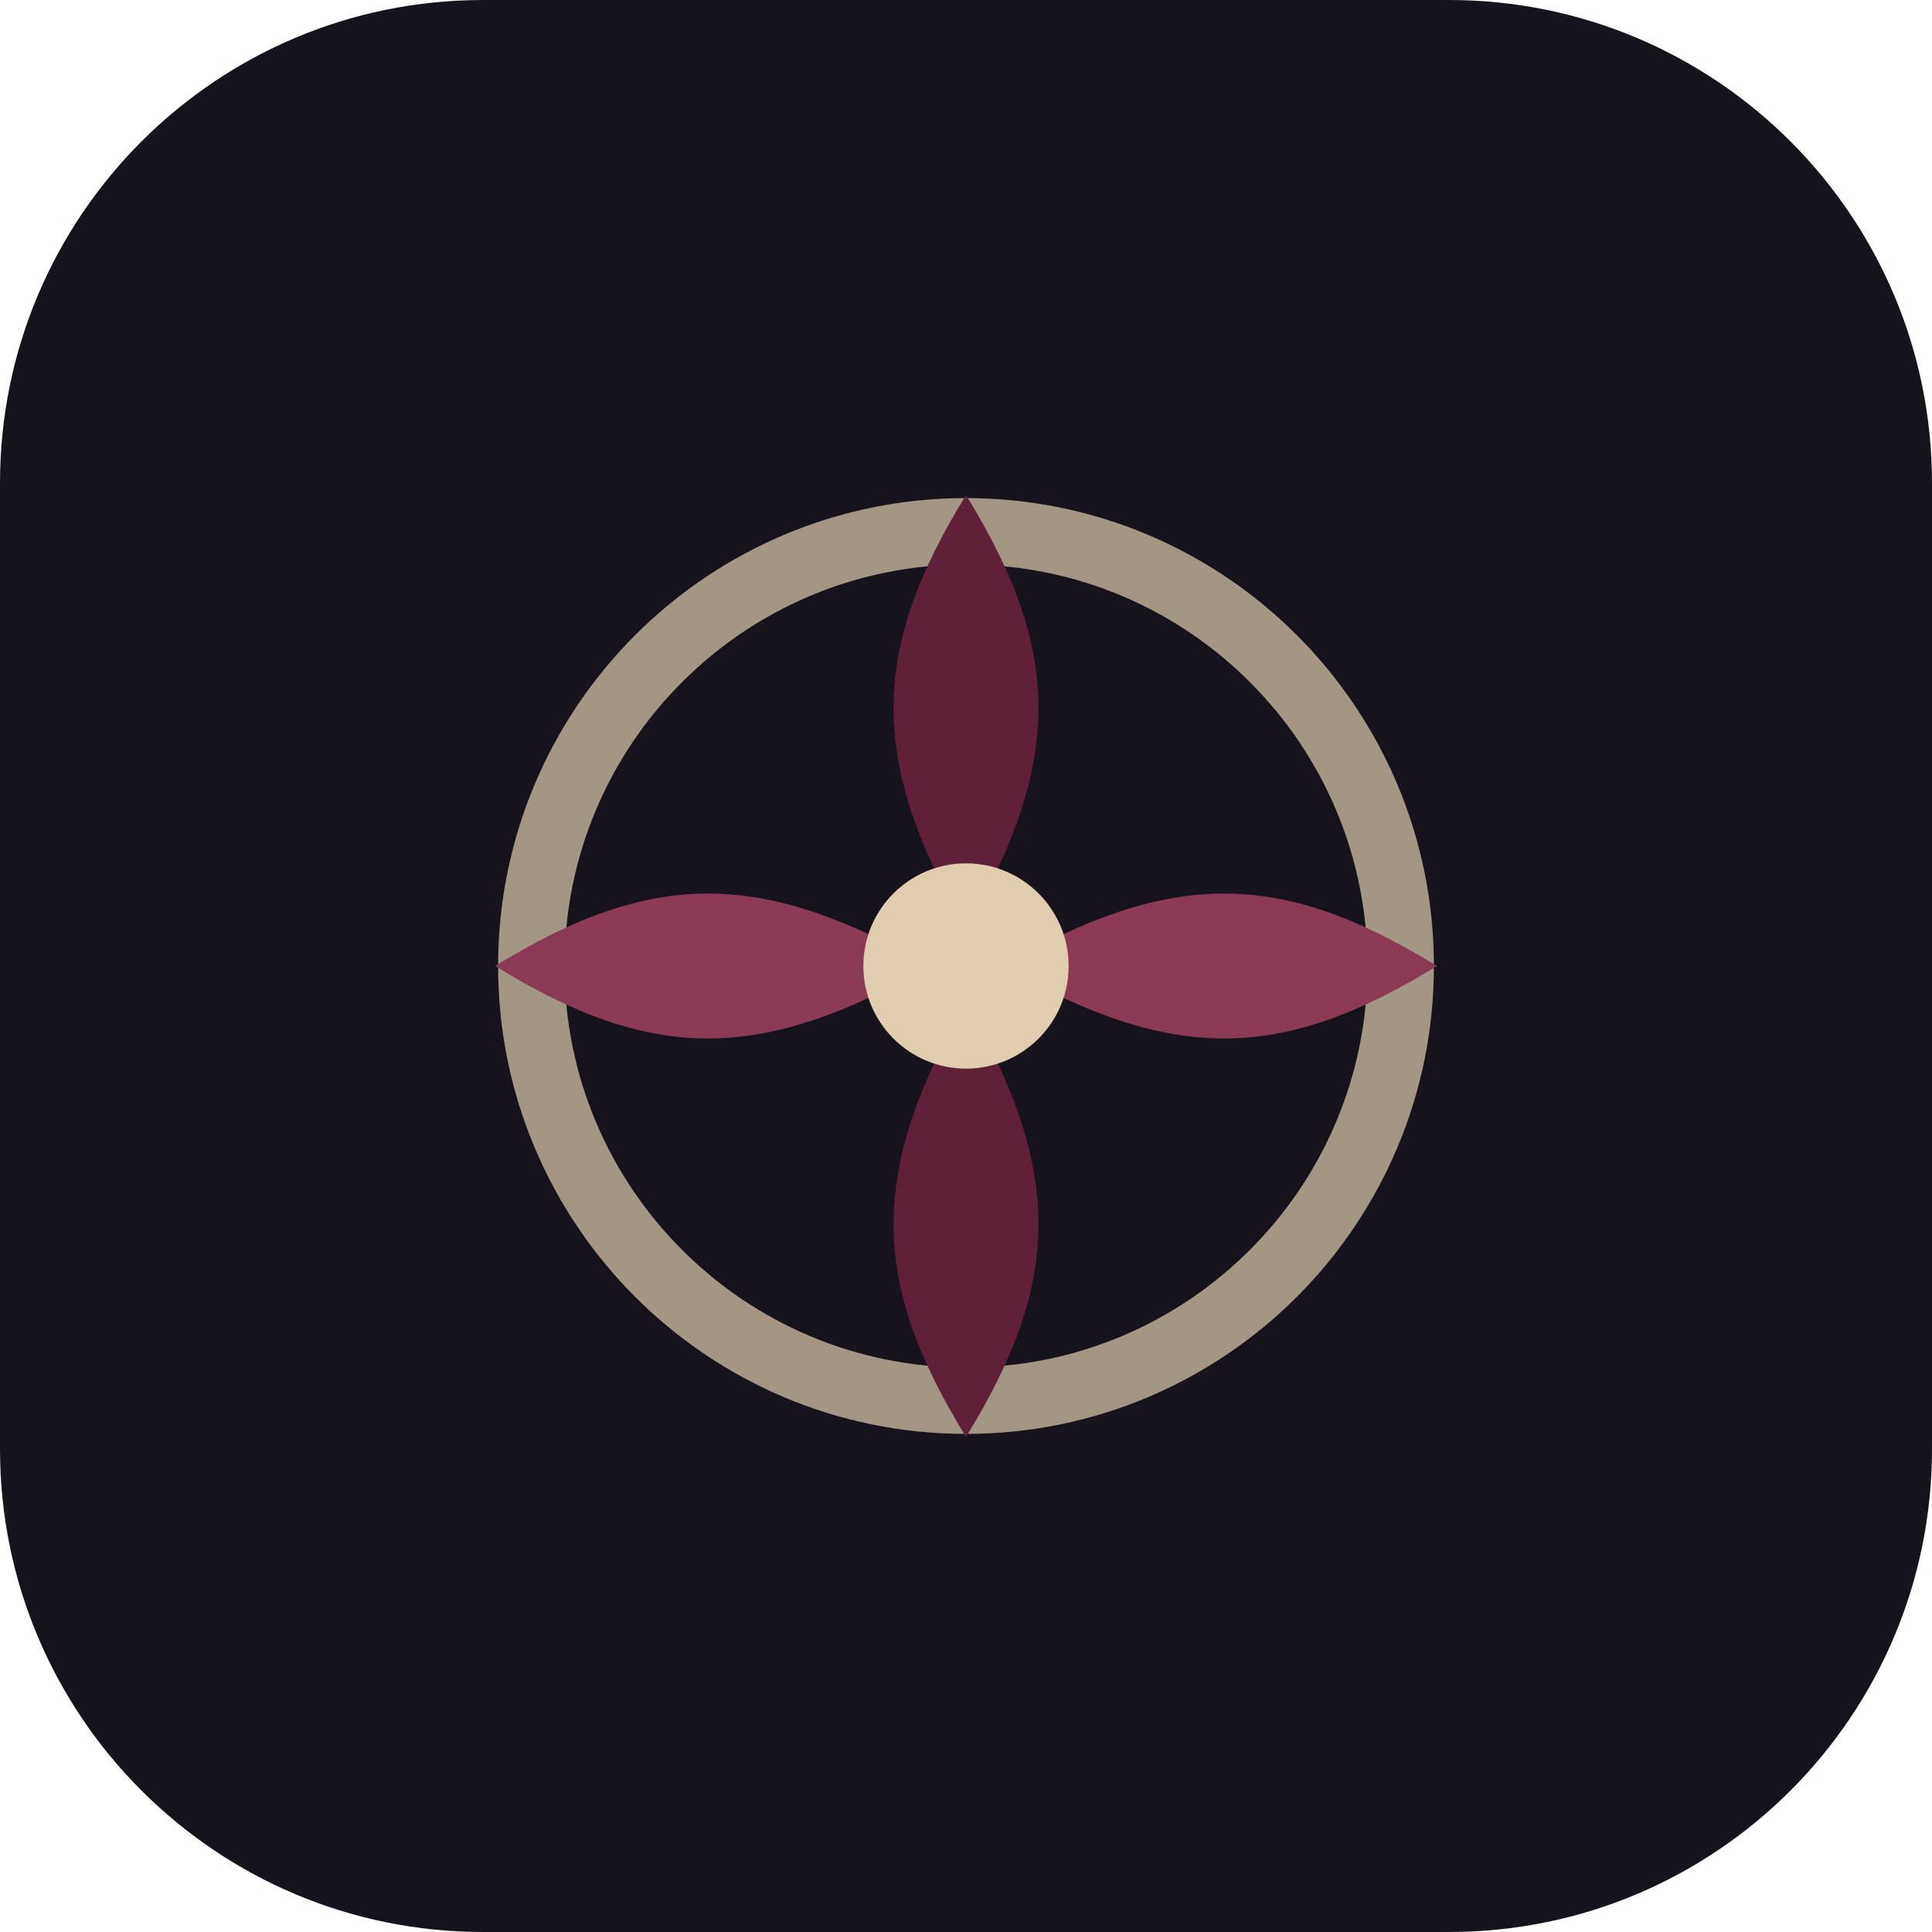
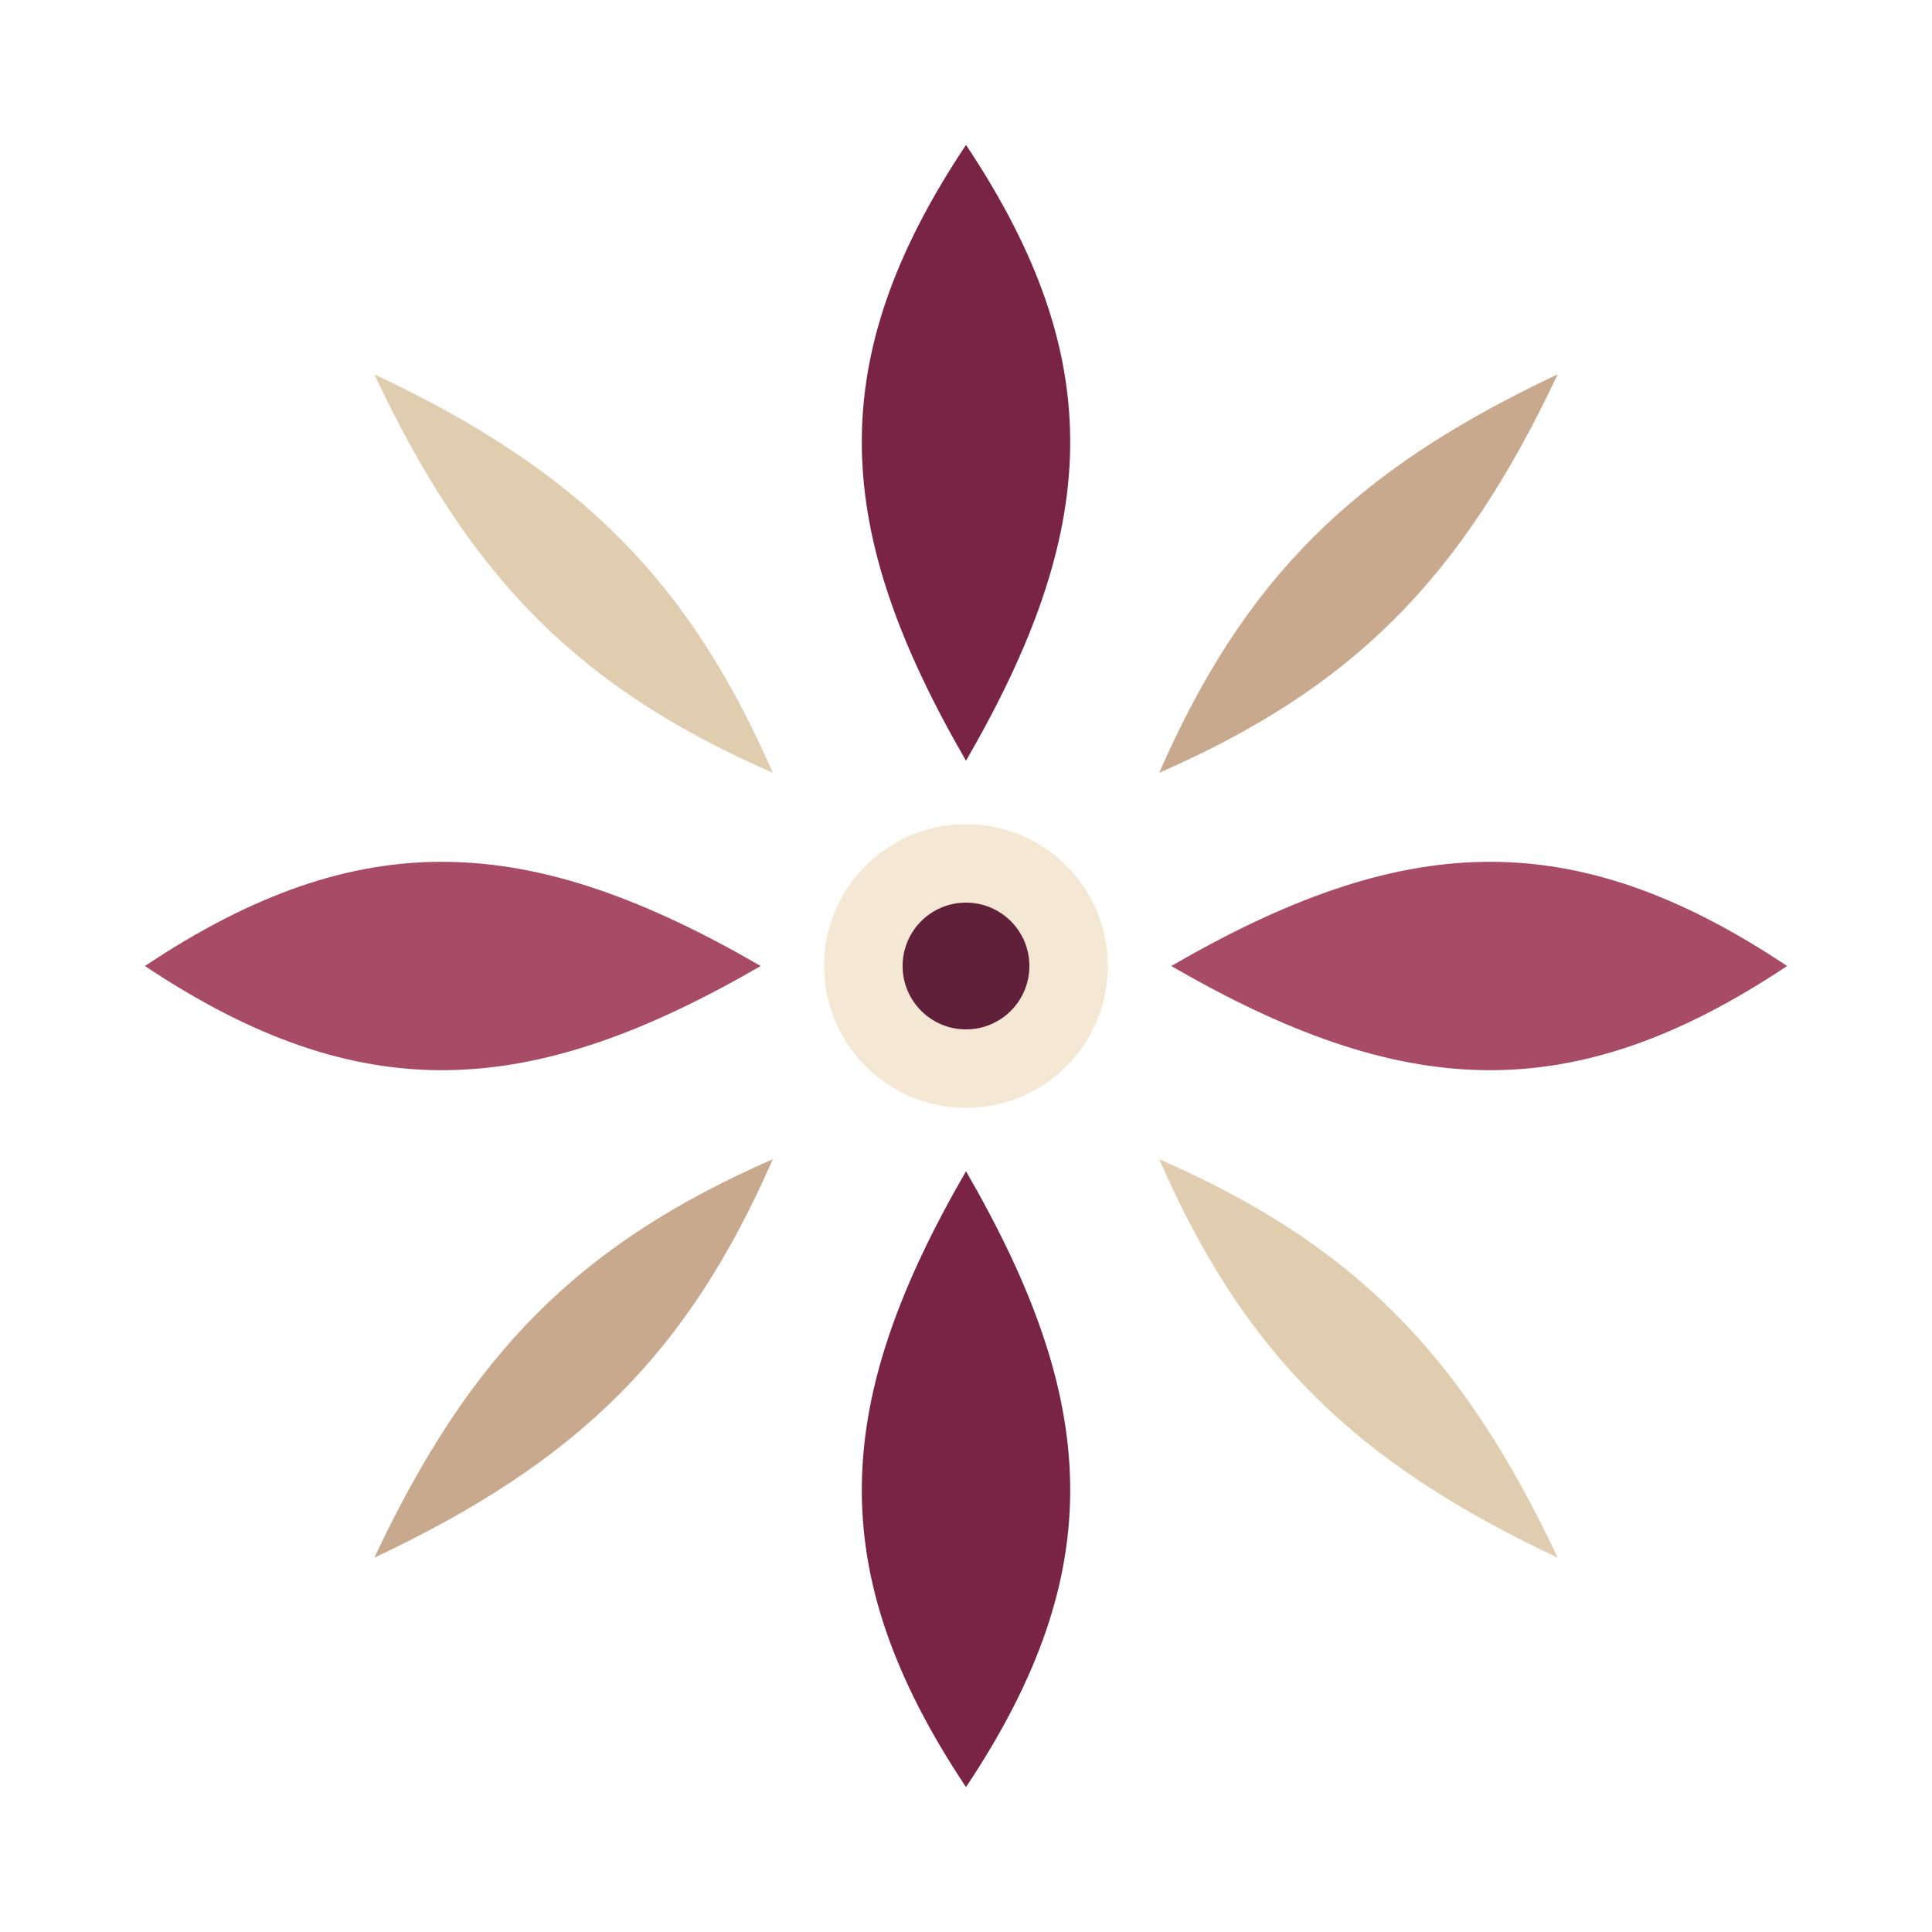
<svg xmlns="http://www.w3.org/2000/svg" viewBox="0 0 32 32" fill="none">
-   <rect width="32" height="32" rx="8" fill="#17131C" />
-   <circle cx="16" cy="16" r="7.2" stroke="#E0CDB0" stroke-width="1.1" opacity=".7" />
-   <path d="M16 8.2c1.6 2.6 1.6 4.4 0 7.2-1.6-2.8-1.6-4.6 0-7.2z" fill="#61203A" />
-   <path d="M16 23.8c-1.6-2.6-1.6-4.4 0-7.2 1.6 2.8 1.6 4.6 0 7.2z" fill="#61203A" />
-   <path d="M8.2 16c2.6-1.6 4.4-1.6 7.2 0-2.8 1.6-4.6 1.6-7.2 0z" fill="#8A3A55" />
-   <path d="M23.8 16c-2.6 1.6-4.4 1.6-7.2 0 2.8-1.6 4.6-1.6 7.2 0z" fill="#8A3A55" />
-   <circle cx="16" cy="16" r="1.7" fill="#E0CDB0" />
+   <path d="M16 2.4c2.4 3.6 2.2 6.4 0 10.2-2.2-3.8-2.4-6.6 0-10.2z" fill="#7A2444" />
+   <path d="M16 29.6c-2.4-3.6-2.2-6.4 0-10.2 2.2 3.8 2.4 6.6 0 10.2z" fill="#7A2444" />
+   <path d="M2.4 16c3.6-2.4 6.4-2.2 10.2 0-3.8 2.2-6.6 2.4-10.2 0z" fill="#A84B66" />
+   <path d="M29.6 16c-3.6 2.4-6.4 2.2-10.2 0 3.8-2.2 6.6-2.4 10.2 0z" fill="#A84B66" />
+   <path d="M6.2 6.2c3.4 1.6 5.2 3.4 6.6 6.6-3.2-1.4-5-3.2-6.6-6.6z" fill="#E0CDB0" />
+   <path d="M25.8 25.8c-3.4-1.6-5.2-3.4-6.6-6.6 3.2 1.4 5 3.2 6.6 6.6z" fill="#E0CDB0" />
+   <path d="M25.8 6.2c-1.6 3.4-3.4 5.2-6.6 6.6 1.4-3.2 3.2-5 6.6-6.6z" fill="#C9A98E" />
+   <path d="M6.2 25.8c1.6-3.4 3.4-5.2 6.6-6.6-1.4 3.2-3.2 5-6.6 6.6z" fill="#C9A98E" />
+   <circle cx="16" cy="16" r="2.35" fill="#F4E7D4" />
+   <circle cx="16" cy="16" r="1.05" fill="#61203A" />
</svg>
